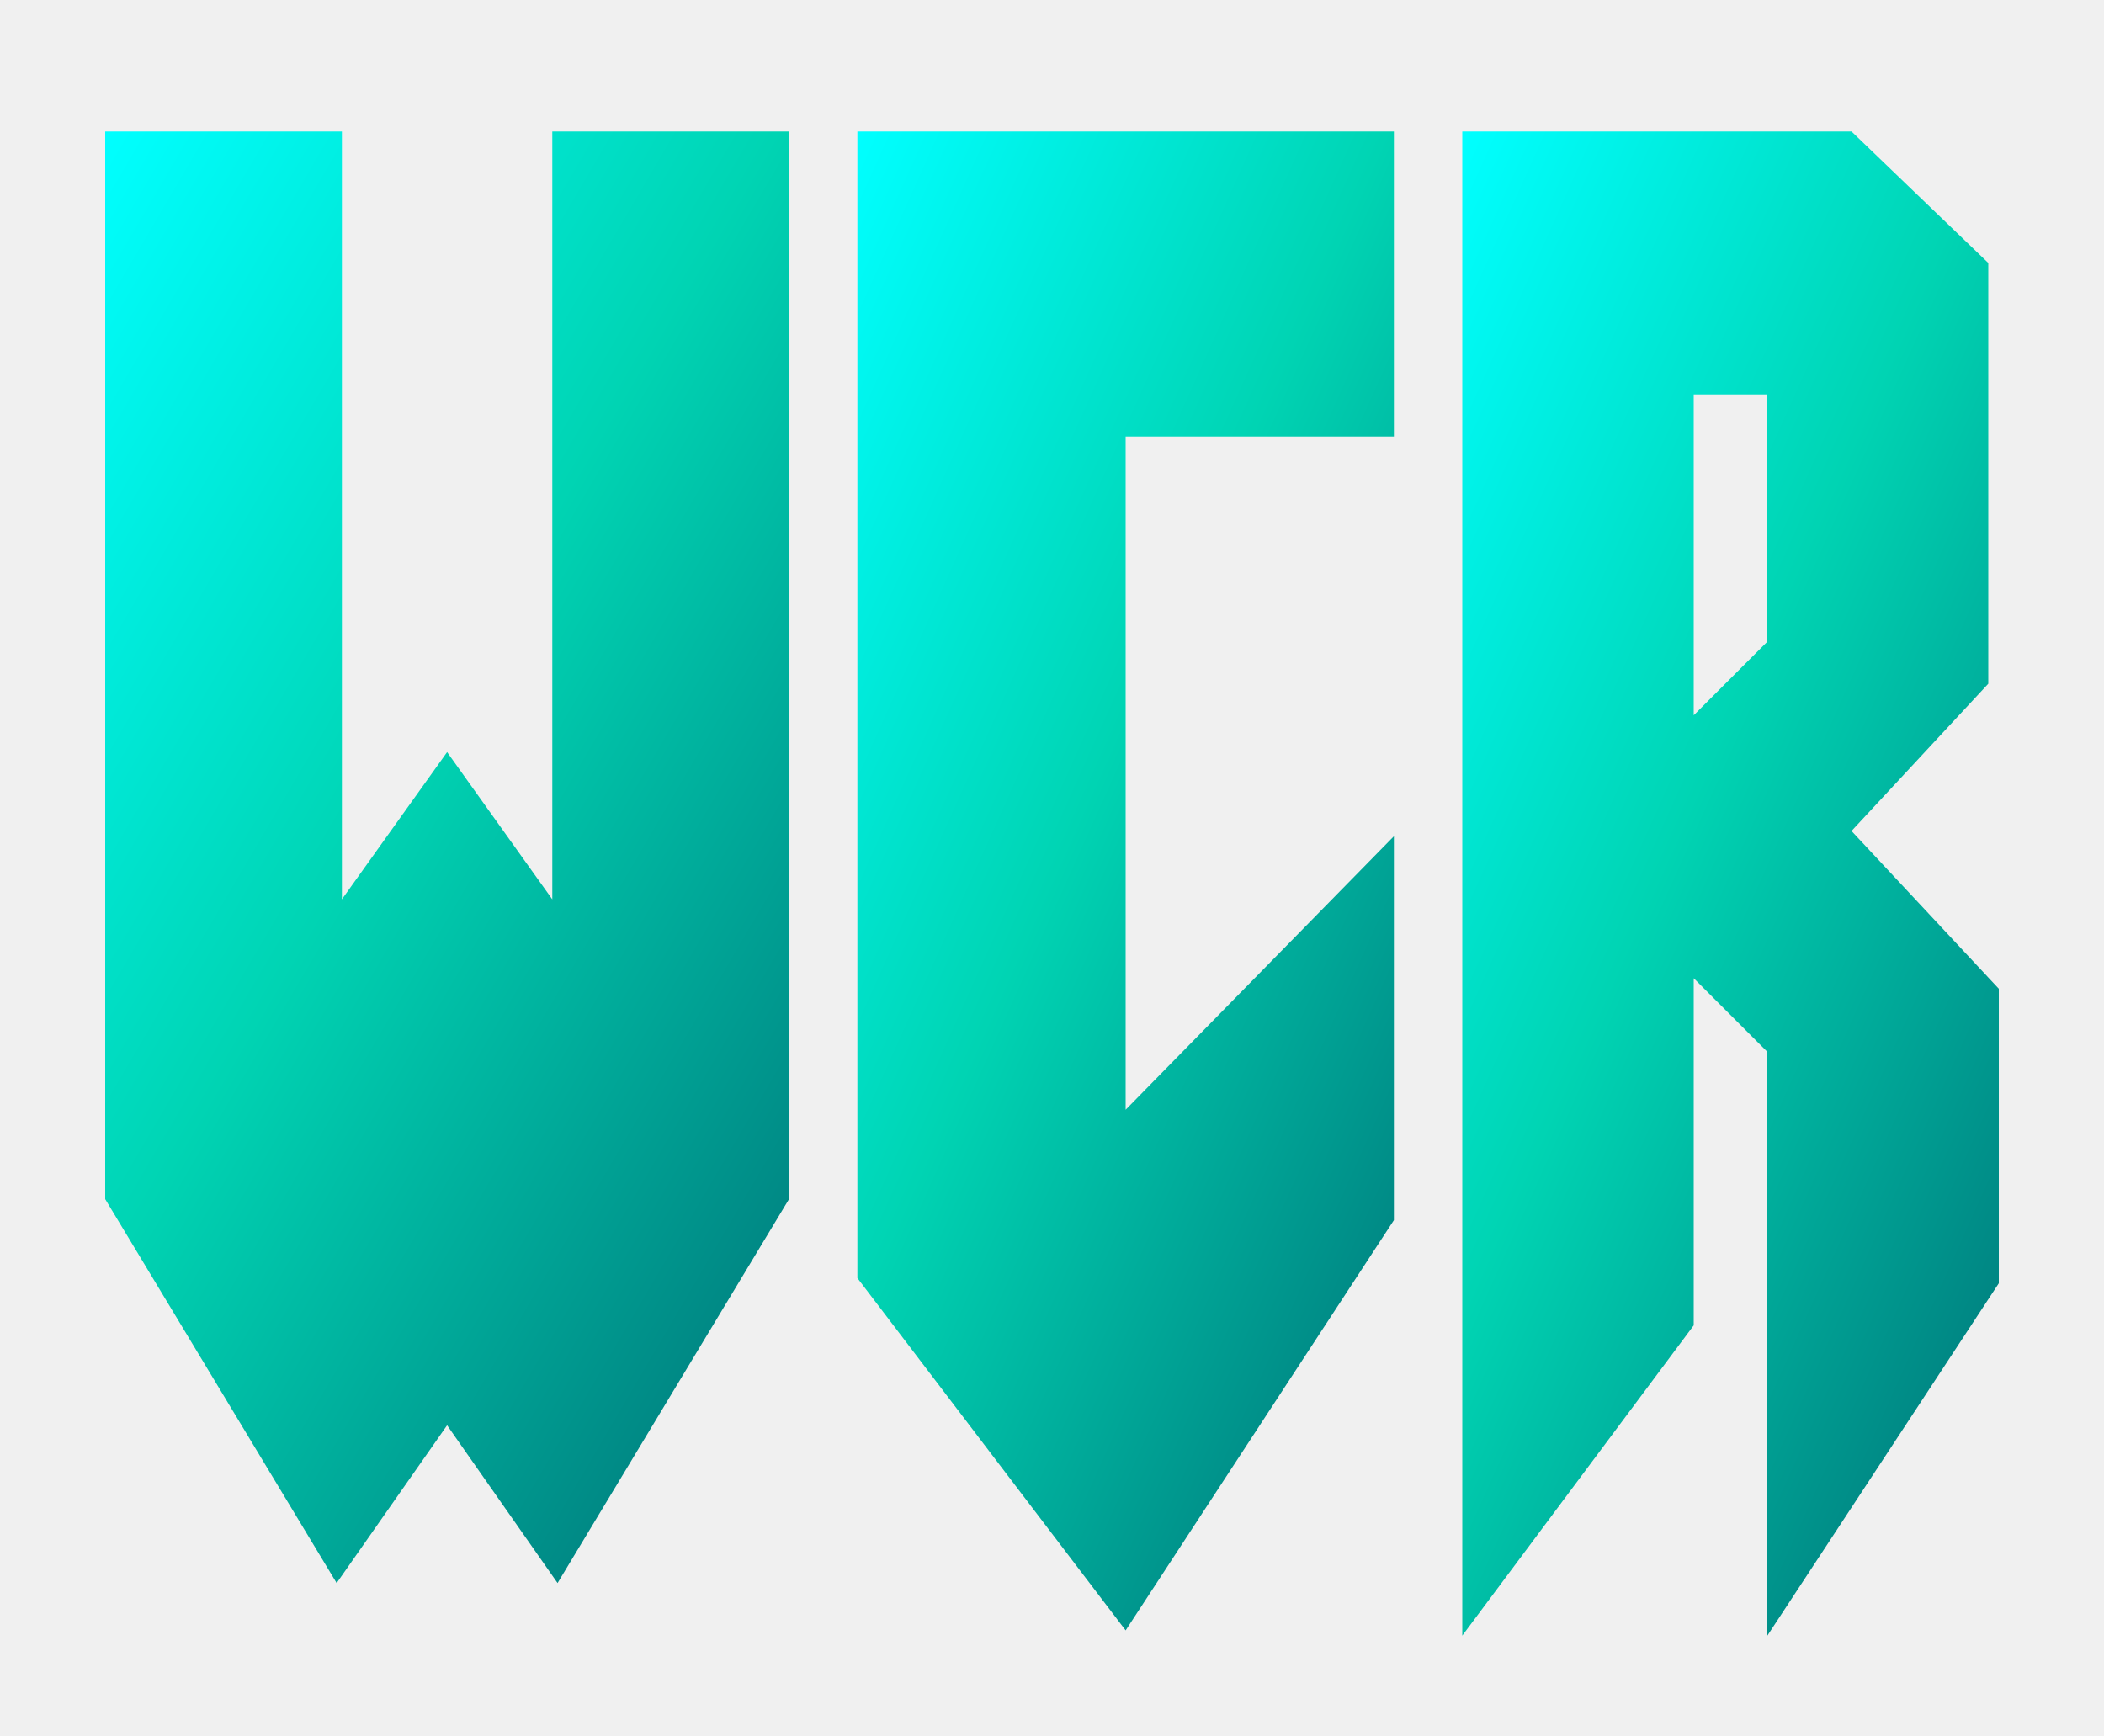
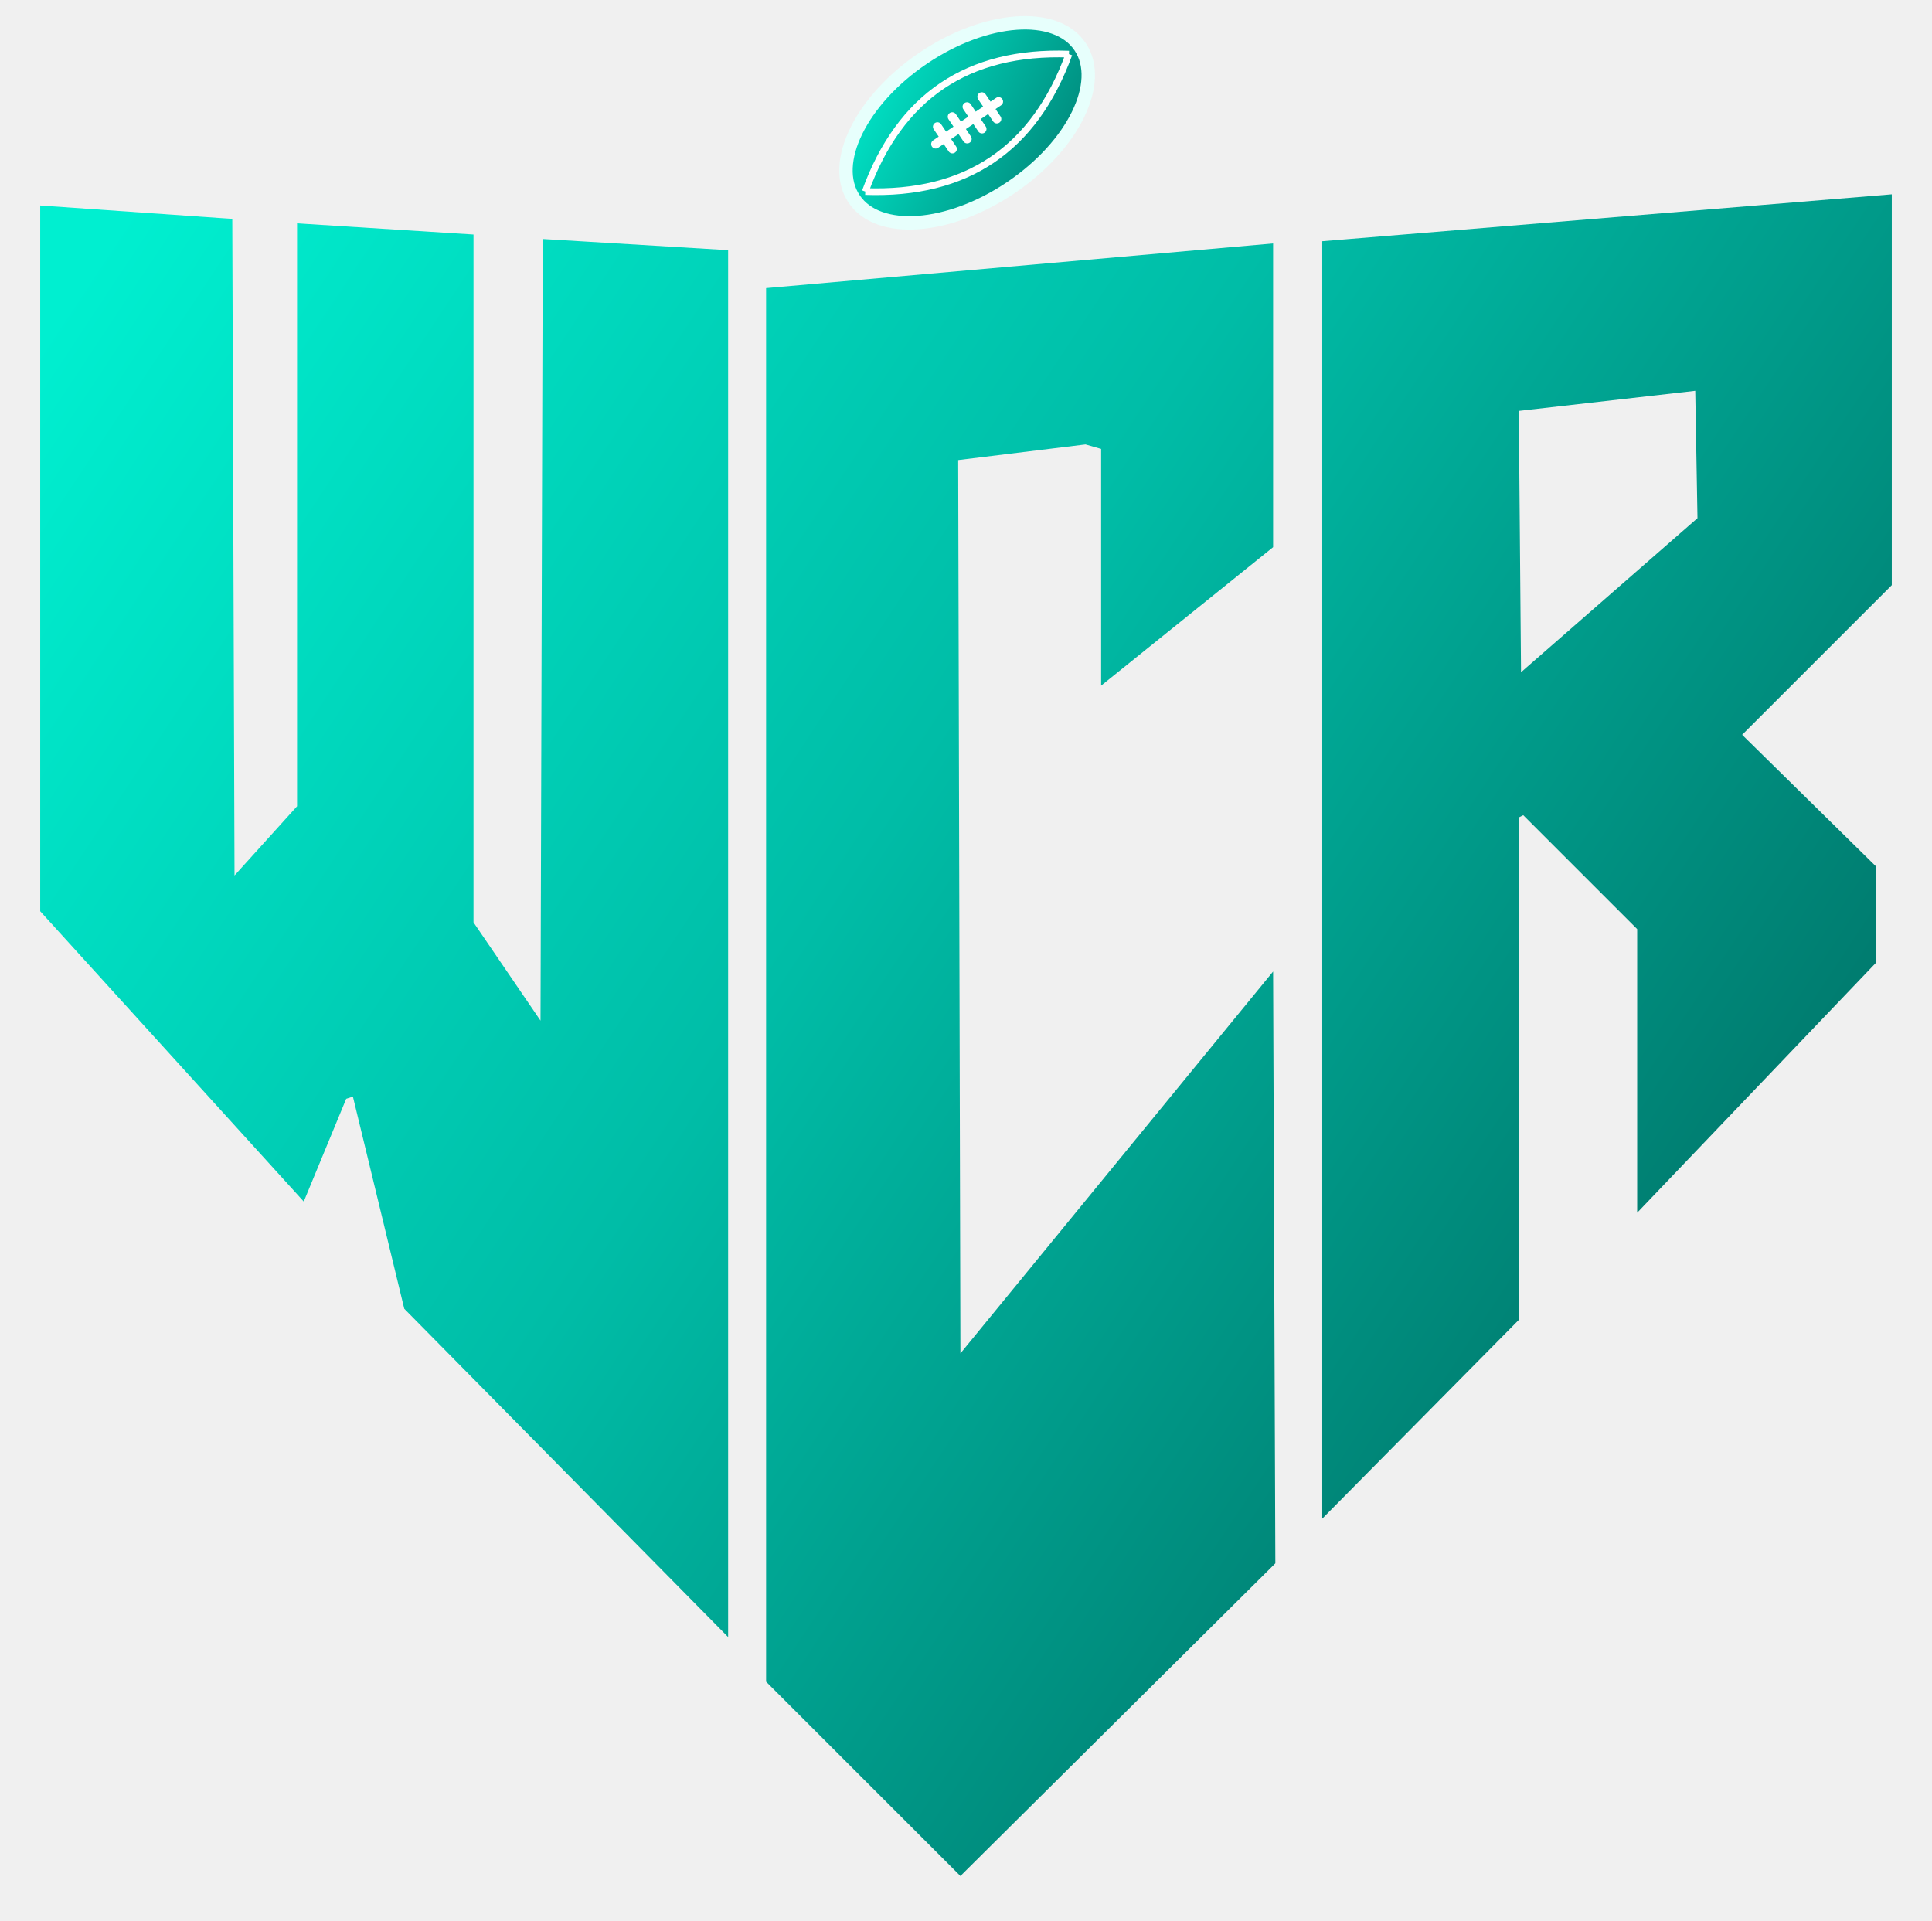
- <svg xmlns="http://www.w3.org/2000/svg" role="img" aria-label="WCR monogram" viewBox="0 0 400 330">
+ <svg xmlns="http://www.w3.org/2000/svg" role="img" aria-label="WCR monogram" viewBox="130 310 865 860">
  <defs>
-     <linearGradient id="grad" x1="0" y1="0" x2="0.8" y2="1">
-       <stop offset="0%" stop-color="#00FFFF" />
-       <stop offset="48%" stop-color="#00D4B3" />
-       <stop offset="100%" stop-color="#007F7F" />
+     <linearGradient id="teal" gradientUnits="userSpaceOnUse" x1="170" y1="430" x2="970" y2="960">
+       <stop stop-color="#00efd0" />
+       <stop offset=".45" stop-color="#00bda7" />
+       <stop offset="1" stop-color="#00695f" />
+     </linearGradient>
+     <linearGradient id="bg" x2="1" y2="1">
+       <stop stop-color="#00efd0" />
+       <stop offset="1" stop-color="#007f73" />
    </linearGradient>
  </defs>
-   <g fill="url(#grad)">
-     <path d="M20 25H65V171L85 143L105 171V25H150V228L106 301L85 271L64 301L20 228Z" />
-     <path d="M163 25H265V83H214V211L265 159V232L214 310L163 243Z" />
-     <path fill-rule="evenodd" d="M278 25H352L378 50V130L352 158L380 188V244L336 311V200L322 186V252L278 311ZM322 75V136L336 122V75Z" />
+   <g transform="translate(563 365) rotate(-34)">
+     <ellipse rx="61" ry="35" fill="url(#bg)" stroke="#e7fffc" stroke-width="6" />
+     <path d="M-55 0Q0-40 55 0M-55 0Q0 40 55 0" stroke="#fff" stroke-width="3" fill="none" />
+     <path d="M-17 0H17M-12-6V6M-4-6V6M4-6V6M12-6V6" stroke="white" stroke-width="4" stroke-linecap="round" />
+   </g>
+   <g fill="url(#teal)">
+     <path fill-rule="evenodd" d="M889,485L890,542L811,611L810,494Z M700,419L473,439L473,1063L560,1150L701,1010L700,745L560,916L559,516L616,509L623,511L623,617L700,555Z M148,402L148,718L266,848L285,802L288,801L311,896L456,1043L456,422L373,417L372,767L342,723L342,415L263,410L263,671L235,702L234,408Z M977,397L722,418L722,990L810,901L810,676L812,675L863,726L863,853L970,741L970,698L910,639L977,572Z" />
  </g>
</svg>
